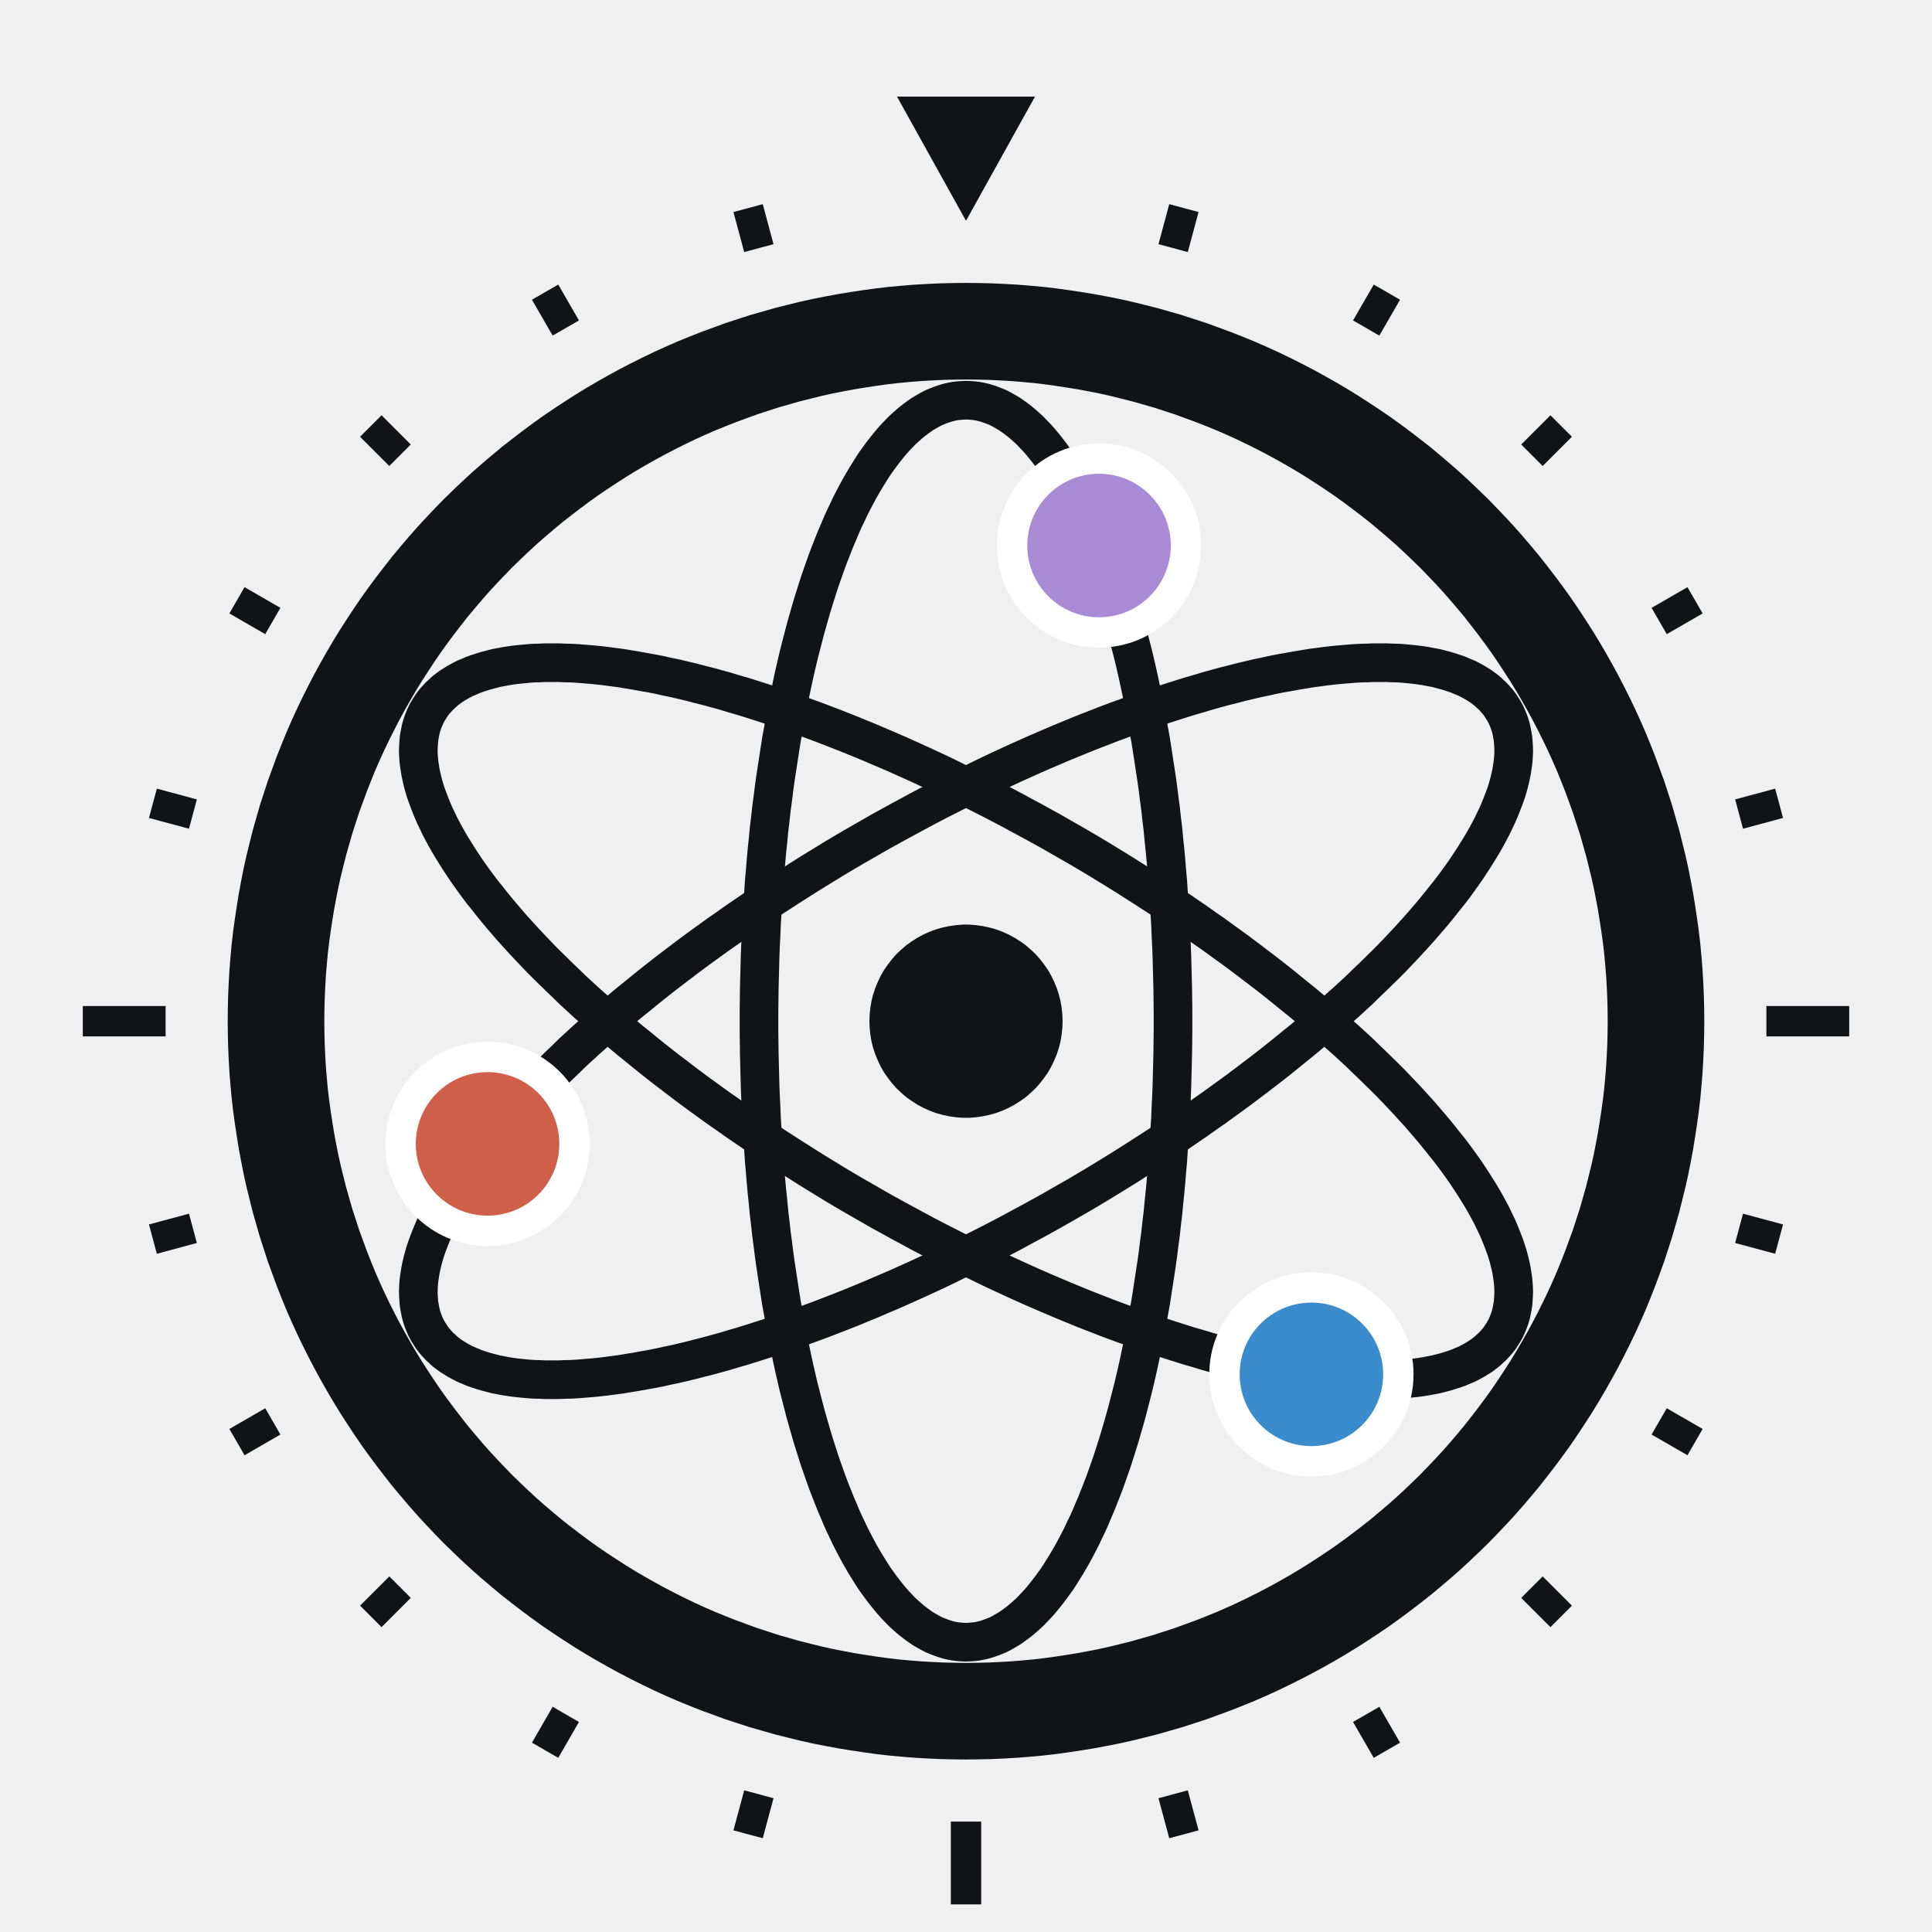
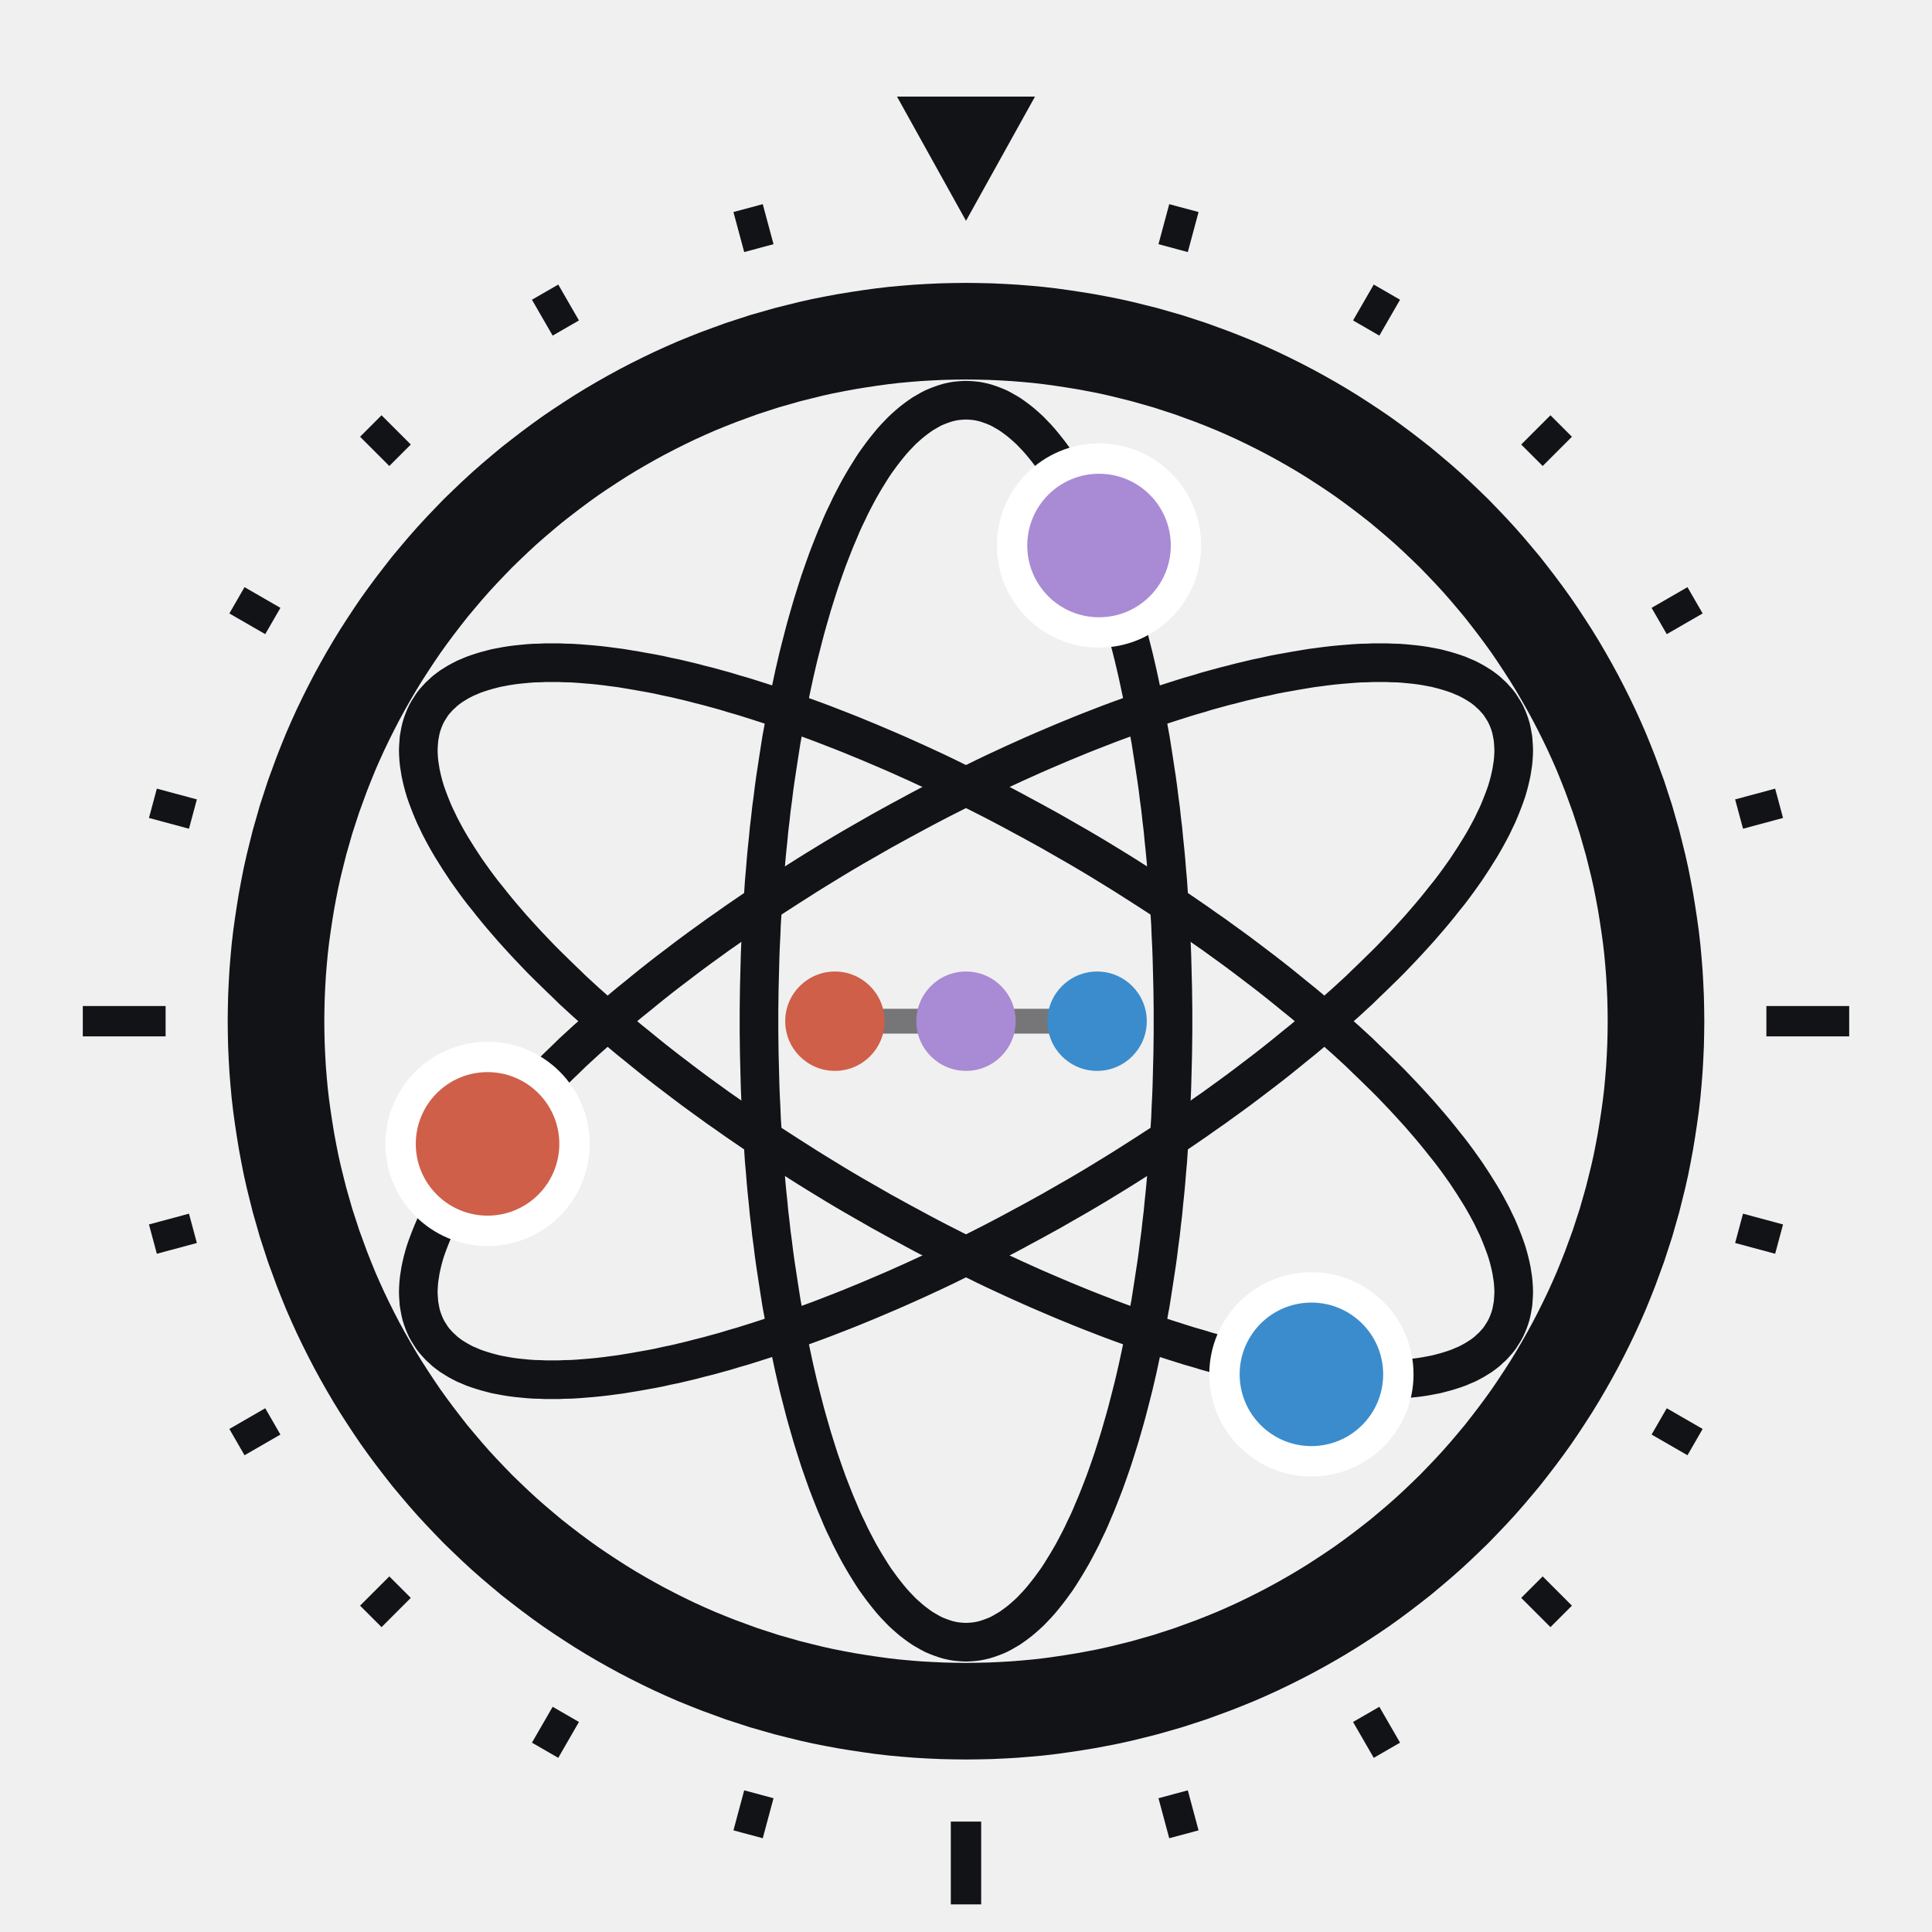
<svg xmlns="http://www.w3.org/2000/svg" viewBox="30 0 140 140" width="512" height="512">
-   <path d="M107.00 74.00L106.98 74.49L106.93 74.97L106.85 75.46L106.73 75.93L106.58 76.39L106.39 76.85L106.18 77.29L105.94 77.71L105.66 78.11L105.36 78.50L105.04 78.86L104.68 79.20L104.31 79.52L103.91 79.80L103.50 80.06L103.07 80.29L102.62 80.49L102.16 80.66L101.69 80.79L101.22 80.89L100.73 80.96L100.24 81.00L99.76 81.00L99.27 80.96L98.78 80.89L98.31 80.79L97.84 80.66L97.38 80.49L96.93 80.29L96.50 80.06L96.09 79.80L95.69 79.52L95.32 79.20L94.96 78.86L94.64 78.50L94.34 78.11L94.06 77.71L93.82 77.29L93.61 76.85L93.42 76.39L93.27 75.93L93.15 75.46L93.07 74.97L93.02 74.49L93.00 74.00L93.02 73.51L93.07 73.03L93.15 72.54L93.27 72.07L93.42 71.61L93.61 71.15L93.82 70.71L94.06 70.29L94.34 69.89L94.64 69.50L94.96 69.14L95.32 68.80L95.69 68.48L96.09 68.20L96.50 67.94L96.93 67.71L97.38 67.51L97.84 67.34L98.31 67.21L98.78 67.11L99.27 67.04L99.76 67.00L100.24 67.00L100.73 67.04L101.22 67.11L101.69 67.21L102.16 67.34L102.62 67.51L103.07 67.71L103.50 67.94L103.91 68.20L104.31 68.48L104.68 68.80L105.04 69.14L105.36 69.50L105.66 69.89L105.94 70.29L106.18 70.71L106.39 71.15L106.58 71.61L106.73 72.07L106.85 72.54L106.93 73.03L106.98 73.51Z" fill="#121316" fill-rule="evenodd" />
  <path d="M100 16L95 7H105Z" fill="#121316" fill-rule="evenodd" />
  <path d="M150.00 74.00L149.99 74.87L149.97 75.74L149.93 76.62L149.88 77.49L149.81 78.36L149.73 79.23L149.63 80.09L149.51 80.96L149.38 81.82L149.24 82.68L149.08 83.54L148.91 84.40L148.72 85.25L148.51 86.10L148.30 86.94L148.06 87.78L147.82 88.62L147.55 89.45L147.28 90.28L146.98 91.10L146.68 91.92L146.36 92.73L146.03 93.54L145.68 94.34L145.32 95.13L144.94 95.92L144.55 96.70L144.15 97.47L143.73 98.24L143.30 99.00L142.86 99.75L142.40 100.50L141.93 101.23L141.45 101.96L140.96 102.68L140.45 103.39L139.93 104.09L139.40 104.78L138.86 105.47L138.30 106.14L137.74 106.80L137.16 107.46L136.57 108.10L135.97 108.73L135.36 109.36L134.73 109.97L134.10 110.57L133.46 111.16L132.80 111.74L132.14 112.30L131.47 112.86L130.78 113.40L130.09 113.93L129.39 114.45L128.68 114.96L127.96 115.45L127.23 115.93L126.50 116.40L125.75 116.86L125.00 117.30L124.24 117.73L123.47 118.15L122.70 118.55L121.92 118.94L121.13 119.32L120.34 119.68L119.54 120.03L118.73 120.36L117.92 120.68L117.10 120.98L116.28 121.28L115.45 121.55L114.62 121.82L113.78 122.06L112.94 122.30L112.10 122.51L111.25 122.72L110.40 122.91L109.54 123.08L108.68 123.24L107.82 123.38L106.96 123.51L106.09 123.63L105.23 123.73L104.36 123.81L103.49 123.88L102.62 123.93L101.74 123.97L100.87 123.99L100.00 124.00L99.13 123.99L98.26 123.97L97.38 123.93L96.51 123.88L95.64 123.81L94.77 123.73L93.91 123.63L93.04 123.51L92.18 123.38L91.32 123.24L90.46 123.08L89.60 122.91L88.75 122.72L87.90 122.51L87.06 122.30L86.22 122.06L85.38 121.82L84.55 121.55L83.72 121.28L82.90 120.98L82.08 120.68L81.27 120.36L80.46 120.03L79.66 119.68L78.87 119.32L78.08 118.94L77.30 118.55L76.53 118.15L75.76 117.73L75.00 117.30L74.25 116.86L73.50 116.40L72.77 115.93L72.04 115.45L71.32 114.96L70.61 114.45L69.91 113.93L69.22 113.40L68.53 112.86L67.86 112.30L67.20 111.74L66.54 111.16L65.90 110.57L65.27 109.97L64.64 109.36L64.03 108.73L63.43 108.10L62.84 107.46L62.26 106.80L61.70 106.14L61.14 105.47L60.60 104.78L60.07 104.09L59.55 103.39L59.04 102.68L58.55 101.96L58.07 101.23L57.60 100.50L57.14 99.75L56.70 99.00L56.27 98.24L55.85 97.47L55.45 96.70L55.06 95.92L54.68 95.13L54.32 94.34L53.97 93.54L53.64 92.73L53.32 91.92L53.02 91.10L52.72 90.28L52.45 89.45L52.18 88.62L51.94 87.78L51.70 86.94L51.49 86.10L51.28 85.25L51.09 84.40L50.92 83.54L50.76 82.68L50.62 81.82L50.49 80.96L50.37 80.09L50.27 79.23L50.19 78.36L50.12 77.49L50.07 76.62L50.03 75.74L50.01 74.87L50.00 74.00L50.01 73.13L50.03 72.26L50.07 71.38L50.12 70.51L50.19 69.64L50.27 68.77L50.37 67.91L50.49 67.04L50.62 66.18L50.76 65.32L50.92 64.46L51.09 63.60L51.28 62.75L51.49 61.90L51.70 61.06L51.94 60.22L52.18 59.38L52.45 58.55L52.72 57.72L53.02 56.90L53.32 56.08L53.64 55.27L53.97 54.46L54.32 53.66L54.68 52.87L55.06 52.08L55.45 51.30L55.85 50.53L56.27 49.76L56.70 49.00L57.14 48.25L57.60 47.50L58.07 46.77L58.55 46.04L59.04 45.32L59.55 44.61L60.07 43.91L60.60 43.22L61.14 42.53L61.70 41.86L62.26 41.20L62.84 40.54L63.43 39.90L64.03 39.27L64.64 38.64L65.27 38.03L65.90 37.43L66.54 36.84L67.20 36.26L67.86 35.70L68.53 35.14L69.22 34.60L69.91 34.07L70.61 33.55L71.32 33.04L72.04 32.55L72.77 32.07L73.50 31.60L74.25 31.14L75.00 30.70L75.76 30.27L76.53 29.85L77.30 29.45L78.08 29.06L78.87 28.68L79.66 28.32L80.46 27.97L81.27 27.64L82.08 27.32L82.90 27.02L83.72 26.72L84.55 26.45L85.38 26.18L86.22 25.94L87.06 25.70L87.90 25.49L88.75 25.28L89.60 25.09L90.46 24.92L91.32 24.76L92.18 24.62L93.04 24.49L93.91 24.37L94.77 24.27L95.64 24.19L96.51 24.12L97.38 24.07L98.26 24.03L99.13 24.01L100.00 24.00L100.87 24.01L101.74 24.03L102.62 24.07L103.49 24.12L104.36 24.19L105.23 24.27L106.09 24.37L106.96 24.49L107.82 24.62L108.68 24.76L109.54 24.92L110.40 25.09L111.25 25.28L112.10 25.49L112.94 25.70L113.78 25.94L114.62 26.18L115.45 26.45L116.28 26.72L117.10 27.02L117.92 27.32L118.73 27.64L119.54 27.97L120.34 28.32L121.13 28.68L121.92 29.06L122.70 29.45L123.47 29.85L124.24 30.27L125.00 30.70L125.75 31.14L126.50 31.60L127.23 32.07L127.96 32.55L128.68 33.04L129.39 33.55L130.09 34.07L130.78 34.60L131.47 35.14L132.14 35.70L132.80 36.26L133.46 36.84L134.10 37.43L134.73 38.03L135.36 38.64L135.97 39.27L136.57 39.90L137.16 40.54L137.74 41.20L138.30 41.86L138.86 42.53L139.40 43.22L139.93 43.91L140.45 44.61L140.96 45.32L141.45 46.04L141.93 46.77L142.40 47.50L142.86 48.25L143.30 49.00L143.73 49.76L144.15 50.53L144.55 51.30L144.94 52.08L145.32 52.87L145.68 53.66L146.03 54.46L146.36 55.27L146.68 56.08L146.98 56.90L147.28 57.72L147.55 58.55L147.82 59.38L148.06 60.22L148.30 61.06L148.51 61.90L148.72 62.75L148.91 63.60L149.08 64.46L149.24 65.32L149.38 66.18L149.51 67.04L149.63 67.91L149.73 68.77L149.81 69.64L149.88 70.51L149.93 71.38L149.97 72.26L149.99 73.13Z" fill="none" stroke="#121316" stroke-width="7" stroke-linejoin="round" />
  <path d="M138.97 96.50L138.83 96.72L138.69 96.94L138.53 97.15L138.35 97.35L138.17 97.55L137.97 97.73L137.77 97.92L137.55 98.09L137.32 98.26L137.08 98.41L136.82 98.57L136.56 98.71L136.29 98.85L136.00 98.97L135.70 99.10L135.39 99.21L135.08 99.31L134.75 99.41L134.41 99.50L134.06 99.59L133.69 99.66L133.32 99.73L132.94 99.79L132.55 99.84L132.15 99.88L131.74 99.92L131.32 99.95L130.89 99.96L130.45 99.98L130.00 99.98L129.54 99.98L129.08 99.96L128.60 99.95L128.11 99.92L127.62 99.88L127.12 99.84L126.61 99.79L126.09 99.73L125.57 99.66L125.03 99.59L124.49 99.50L123.94 99.41L123.39 99.31L122.82 99.21L122.25 99.10L121.68 98.97L121.09 98.85L120.50 98.71L119.91 98.57L119.30 98.41L118.70 98.26L118.08 98.09L117.46 97.92L116.84 97.73L116.21 97.55L115.57 97.35L114.94 97.15L114.29 96.94L113.64 96.72L112.99 96.50L112.33 96.27L111.67 96.03L111.01 95.79L110.34 95.54L109.67 95.28L109.00 95.02L108.32 94.75L107.64 94.47L106.96 94.19L106.28 93.90L105.60 93.61L104.91 93.31L104.22 93.00L103.53 92.69L102.84 92.37L102.15 92.05L101.46 91.72L100.77 91.38L100.07 91.04L99.38 90.70L98.69 90.35L98.00 90.00L97.31 89.64L96.61 89.27L95.93 88.90L95.24 88.53L94.55 88.15L93.86 87.77L93.18 87.38L92.50 86.99L91.82 86.60L91.14 86.20L90.47 85.80L89.80 85.39L89.13 84.98L88.47 84.57L87.81 84.15L87.15 83.73L86.50 83.31L85.85 82.89L85.20 82.46L84.56 82.03L83.93 81.60L83.29 81.16L82.67 80.72L82.05 80.29L81.43 79.84L80.82 79.40L80.22 78.96L79.62 78.51L79.03 78.06L78.45 77.62L77.87 77.17L77.30 76.72L76.73 76.26L76.18 75.81L75.62 75.36L75.08 74.91L74.55 74.45L74.02 74.00L73.50 73.55L72.99 73.09L72.48 72.64L71.99 72.19L71.50 71.74L71.03 71.28L70.56 70.83L70.10 70.38L69.65 69.94L69.20 69.49L68.77 69.04L68.35 68.60L67.94 68.16L67.53 67.71L67.14 67.28L66.76 66.84L66.38 66.40L66.02 65.97L65.67 65.54L65.33 65.11L64.99 64.69L64.67 64.27L64.36 63.85L64.06 63.43L63.77 63.02L63.50 62.61L63.23 62.20L62.98 61.80L62.73 61.40L62.50 61.01L62.28 60.62L62.07 60.23L61.87 59.85L61.69 59.47L61.51 59.10L61.35 58.73L61.20 58.36L61.06 58.00L60.93 57.65L60.81 57.30L60.71 56.96L60.62 56.62L60.54 56.28L60.47 55.95L60.42 55.63L60.37 55.31L60.34 55.00L60.32 54.69L60.31 54.39L60.32 54.10L60.34 53.81L60.36 53.53L60.41 53.25L60.46 52.98L60.52 52.72L60.60 52.46L60.69 52.21L60.79 51.97L60.90 51.73L61.03 51.50L61.17 51.28L61.31 51.06L61.47 50.85L61.65 50.65L61.83 50.45L62.03 50.27L62.23 50.08L62.45 49.91L62.68 49.74L62.92 49.59L63.18 49.43L63.44 49.29L63.71 49.15L64.00 49.03L64.30 48.90L64.61 48.79L64.92 48.69L65.25 48.59L65.59 48.50L65.94 48.41L66.31 48.34L66.68 48.27L67.06 48.21L67.45 48.16L67.85 48.12L68.26 48.08L68.68 48.05L69.11 48.04L69.55 48.02L70.00 48.02L70.46 48.02L70.92 48.04L71.40 48.05L71.89 48.08L72.38 48.12L72.88 48.16L73.39 48.21L73.91 48.27L74.43 48.34L74.97 48.41L75.51 48.50L76.06 48.59L76.61 48.69L77.18 48.79L77.75 48.90L78.32 49.03L78.91 49.15L79.50 49.29L80.09 49.43L80.70 49.59L81.30 49.74L81.92 49.91L82.54 50.08L83.16 50.27L83.79 50.45L84.43 50.65L85.06 50.85L85.71 51.06L86.36 51.28L87.01 51.50L87.67 51.73L88.33 51.97L88.99 52.21L89.66 52.46L90.33 52.72L91.00 52.98L91.68 53.25L92.36 53.53L93.04 53.81L93.72 54.10L94.40 54.39L95.09 54.69L95.78 55.00L96.47 55.31L97.16 55.63L97.85 55.95L98.54 56.28L99.23 56.62L99.93 56.96L100.62 57.30L101.31 57.65L102.00 58.00L102.69 58.36L103.39 58.73L104.07 59.10L104.76 59.47L105.45 59.85L106.14 60.23L106.82 60.62L107.50 61.01L108.18 61.40L108.86 61.80L109.53 62.20L110.20 62.61L110.87 63.02L111.53 63.43L112.19 63.85L112.85 64.27L113.50 64.69L114.15 65.11L114.80 65.54L115.44 65.97L116.07 66.40L116.71 66.84L117.33 67.28L117.95 67.71L118.57 68.16L119.18 68.60L119.78 69.04L120.38 69.49L120.97 69.94L121.55 70.38L122.13 70.83L122.70 71.28L123.27 71.74L123.82 72.19L124.38 72.64L124.92 73.09L125.45 73.55L125.98 74.00L126.50 74.45L127.01 74.91L127.52 75.36L128.01 75.81L128.50 76.26L128.97 76.72L129.44 77.17L129.90 77.62L130.35 78.06L130.80 78.51L131.23 78.96L131.65 79.40L132.06 79.84L132.47 80.29L132.86 80.72L133.24 81.16L133.62 81.60L133.98 82.03L134.33 82.46L134.67 82.89L135.01 83.31L135.33 83.73L135.64 84.15L135.94 84.57L136.23 84.98L136.50 85.39L136.77 85.80L137.02 86.20L137.27 86.60L137.50 86.99L137.72 87.38L137.93 87.77L138.13 88.15L138.31 88.53L138.49 88.90L138.65 89.27L138.80 89.64L138.94 90.00L139.07 90.35L139.19 90.70L139.29 91.04L139.38 91.38L139.46 91.72L139.53 92.05L139.58 92.37L139.63 92.69L139.66 93.00L139.68 93.31L139.69 93.61L139.68 93.90L139.66 94.19L139.64 94.47L139.59 94.75L139.54 95.02L139.48 95.28L139.40 95.54L139.31 95.79L139.21 96.03L139.10 96.27Z" fill="none" stroke="#121316" stroke-width="2.8" stroke-linejoin="round" />
  <path d="M138.97 51.50L139.10 51.73L139.21 51.97L139.31 52.21L139.40 52.46L139.48 52.72L139.54 52.98L139.59 53.25L139.64 53.53L139.66 53.81L139.68 54.10L139.69 54.39L139.68 54.69L139.66 55.00L139.63 55.31L139.58 55.63L139.53 55.95L139.46 56.28L139.38 56.62L139.29 56.96L139.19 57.30L139.07 57.65L138.94 58.00L138.80 58.36L138.65 58.73L138.49 59.10L138.31 59.47L138.13 59.85L137.93 60.23L137.72 60.62L137.50 61.01L137.27 61.40L137.02 61.80L136.77 62.20L136.50 62.61L136.23 63.02L135.94 63.43L135.64 63.85L135.33 64.27L135.01 64.69L134.67 65.11L134.33 65.54L133.98 65.97L133.62 66.40L133.24 66.84L132.86 67.28L132.47 67.71L132.06 68.16L131.65 68.60L131.23 69.04L130.80 69.49L130.35 69.94L129.90 70.38L129.44 70.83L128.97 71.28L128.50 71.74L128.01 72.19L127.52 72.64L127.01 73.09L126.50 73.55L125.98 74.00L125.45 74.45L124.92 74.91L124.38 75.36L123.82 75.81L123.27 76.26L122.70 76.72L122.13 77.17L121.55 77.62L120.97 78.06L120.38 78.51L119.78 78.96L119.18 79.40L118.57 79.84L117.95 80.29L117.33 80.72L116.71 81.16L116.07 81.60L115.44 82.03L114.80 82.46L114.15 82.89L113.50 83.31L112.85 83.73L112.19 84.15L111.53 84.57L110.87 84.98L110.20 85.39L109.53 85.80L108.86 86.20L108.18 86.60L107.50 86.99L106.82 87.38L106.14 87.77L105.45 88.15L104.76 88.53L104.07 88.90L103.39 89.27L102.69 89.64L102.00 90.00L101.31 90.35L100.62 90.70L99.93 91.04L99.23 91.38L98.54 91.72L97.85 92.05L97.16 92.37L96.47 92.69L95.78 93.00L95.09 93.31L94.40 93.61L93.72 93.90L93.04 94.19L92.36 94.47L91.68 94.75L91.00 95.02L90.33 95.28L89.66 95.54L88.99 95.79L88.33 96.03L87.67 96.27L87.01 96.50L86.36 96.72L85.71 96.94L85.06 97.15L84.43 97.35L83.79 97.55L83.16 97.73L82.54 97.92L81.92 98.09L81.30 98.26L80.70 98.41L80.09 98.57L79.50 98.71L78.91 98.85L78.32 98.97L77.75 99.10L77.18 99.21L76.61 99.31L76.06 99.41L75.51 99.50L74.97 99.59L74.43 99.66L73.91 99.73L73.39 99.79L72.88 99.84L72.38 99.88L71.89 99.92L71.40 99.95L70.92 99.96L70.46 99.98L70.00 99.98L69.55 99.98L69.11 99.96L68.68 99.95L68.26 99.92L67.85 99.88L67.45 99.84L67.06 99.79L66.68 99.73L66.31 99.66L65.94 99.59L65.59 99.50L65.25 99.41L64.92 99.31L64.61 99.21L64.30 99.10L64.00 98.97L63.71 98.85L63.44 98.71L63.18 98.57L62.92 98.41L62.68 98.26L62.45 98.09L62.23 97.92L62.03 97.73L61.83 97.55L61.65 97.35L61.47 97.15L61.31 96.94L61.17 96.72L61.03 96.50L60.90 96.27L60.79 96.03L60.69 95.79L60.60 95.54L60.52 95.28L60.46 95.02L60.41 94.75L60.36 94.47L60.34 94.19L60.32 93.90L60.31 93.61L60.32 93.31L60.34 93.00L60.37 92.69L60.42 92.37L60.47 92.05L60.54 91.72L60.62 91.38L60.71 91.04L60.81 90.70L60.93 90.35L61.06 90.00L61.20 89.64L61.35 89.27L61.51 88.90L61.69 88.53L61.87 88.15L62.07 87.77L62.28 87.38L62.50 86.99L62.73 86.60L62.98 86.20L63.23 85.80L63.50 85.39L63.77 84.98L64.06 84.57L64.36 84.15L64.67 83.73L64.99 83.31L65.33 82.89L65.67 82.46L66.02 82.03L66.38 81.60L66.76 81.16L67.14 80.72L67.53 80.29L67.94 79.84L68.35 79.40L68.77 78.96L69.20 78.51L69.65 78.06L70.10 77.62L70.56 77.17L71.03 76.72L71.50 76.26L71.99 75.81L72.48 75.36L72.99 74.91L73.50 74.45L74.02 74.00L74.55 73.55L75.08 73.09L75.62 72.64L76.18 72.19L76.73 71.74L77.30 71.28L77.87 70.83L78.45 70.38L79.03 69.94L79.62 69.49L80.22 69.04L80.82 68.60L81.43 68.16L82.05 67.71L82.67 67.28L83.29 66.84L83.93 66.40L84.56 65.97L85.20 65.54L85.85 65.11L86.50 64.69L87.15 64.27L87.81 63.85L88.47 63.43L89.13 63.02L89.80 62.61L90.47 62.20L91.14 61.80L91.82 61.40L92.50 61.01L93.18 60.62L93.86 60.23L94.55 59.85L95.24 59.47L95.93 59.10L96.61 58.73L97.31 58.36L98.00 58.00L98.69 57.65L99.38 57.30L100.07 56.96L100.77 56.62L101.46 56.28L102.15 55.95L102.84 55.63L103.53 55.31L104.22 55.00L104.91 54.69L105.60 54.39L106.28 54.10L106.96 53.81L107.64 53.53L108.32 53.25L109.00 52.98L109.67 52.72L110.34 52.46L111.01 52.21L111.67 51.97L112.33 51.73L112.99 51.50L113.64 51.28L114.29 51.06L114.94 50.85L115.57 50.65L116.21 50.45L116.84 50.27L117.46 50.08L118.08 49.91L118.70 49.74L119.30 49.59L119.91 49.43L120.50 49.29L121.09 49.15L121.68 49.03L122.25 48.90L122.82 48.79L123.39 48.69L123.94 48.59L124.49 48.50L125.03 48.41L125.57 48.34L126.09 48.27L126.61 48.21L127.12 48.16L127.62 48.12L128.11 48.08L128.60 48.05L129.08 48.04L129.54 48.02L130.00 48.02L130.45 48.02L130.89 48.04L131.32 48.05L131.74 48.08L132.15 48.12L132.55 48.16L132.94 48.21L133.32 48.27L133.69 48.34L134.06 48.41L134.41 48.50L134.75 48.59L135.08 48.69L135.39 48.79L135.70 48.90L136.00 49.03L136.29 49.15L136.56 49.29L136.82 49.43L137.08 49.59L137.32 49.74L137.55 49.91L137.77 50.08L137.97 50.27L138.17 50.45L138.35 50.65L138.53 50.85L138.69 51.06L138.83 51.28Z" fill="none" stroke="#121316" stroke-width="2.8" stroke-linejoin="round" />
  <path d="M100.00 119.00L99.74 118.99L99.48 118.97L99.21 118.94L98.95 118.89L98.69 118.83L98.43 118.75L98.17 118.66L97.91 118.56L97.65 118.45L97.40 118.32L97.14 118.17L96.88 118.02L96.63 117.85L96.37 117.66L96.12 117.47L95.87 117.26L95.61 117.03L95.36 116.80L95.12 116.55L94.87 116.29L94.62 116.01L94.38 115.72L94.14 115.42L93.90 115.11L93.66 114.78L93.42 114.45L93.19 114.10L92.96 113.73L92.73 113.36L92.50 112.97L92.27 112.57L92.05 112.16L91.83 111.74L91.61 111.31L91.40 110.86L91.18 110.41L90.97 109.94L90.77 109.46L90.56 108.97L90.36 108.47L90.16 107.96L89.96 107.44L89.77 106.91L89.58 106.37L89.39 105.82L89.21 105.26L89.03 104.69L88.85 104.11L88.68 103.52L88.51 102.93L88.34 102.32L88.18 101.70L88.02 101.08L87.86 100.45L87.71 99.81L87.56 99.16L87.42 98.51L87.28 97.85L87.14 97.18L87.01 96.50L86.88 95.82L86.76 95.13L86.63 94.43L86.52 93.73L86.41 93.02L86.30 92.30L86.19 91.58L86.09 90.86L86.00 90.13L85.90 89.39L85.82 88.65L85.73 87.91L85.66 87.16L85.58 86.40L85.51 85.65L85.45 84.89L85.38 84.12L85.33 83.36L85.28 82.59L85.23 81.81L85.18 81.04L85.15 80.26L85.11 79.48L85.08 78.70L85.06 77.92L85.04 77.14L85.02 76.36L85.01 75.57L85.00 74.79L85.00 74.00L85.00 73.21L85.01 72.43L85.02 71.64L85.04 70.86L85.06 70.08L85.08 69.30L85.11 68.52L85.15 67.74L85.18 66.96L85.23 66.19L85.28 65.41L85.33 64.64L85.38 63.88L85.45 63.11L85.51 62.35L85.58 61.60L85.66 60.84L85.73 60.09L85.82 59.35L85.90 58.61L86.00 57.87L86.09 57.14L86.19 56.42L86.30 55.70L86.41 54.98L86.52 54.27L86.63 53.57L86.76 52.87L86.88 52.18L87.01 51.50L87.14 50.82L87.28 50.15L87.42 49.49L87.56 48.84L87.71 48.19L87.86 47.55L88.02 46.92L88.18 46.30L88.34 45.68L88.51 45.07L88.68 44.48L88.85 43.89L89.03 43.31L89.21 42.74L89.39 42.18L89.58 41.63L89.77 41.09L89.96 40.56L90.16 40.04L90.36 39.53L90.56 39.03L90.77 38.54L90.97 38.06L91.18 37.59L91.40 37.14L91.61 36.69L91.83 36.26L92.05 35.84L92.27 35.43L92.50 35.03L92.73 34.64L92.96 34.27L93.19 33.90L93.42 33.55L93.66 33.22L93.90 32.89L94.14 32.58L94.38 32.28L94.62 31.99L94.87 31.71L95.12 31.45L95.36 31.20L95.61 30.97L95.87 30.74L96.12 30.53L96.37 30.34L96.63 30.15L96.88 29.98L97.14 29.83L97.40 29.68L97.65 29.55L97.91 29.44L98.17 29.34L98.43 29.25L98.69 29.17L98.95 29.11L99.21 29.06L99.48 29.03L99.74 29.01L100.00 29.00L100.26 29.01L100.52 29.03L100.79 29.06L101.05 29.11L101.31 29.17L101.57 29.25L101.83 29.34L102.09 29.44L102.35 29.55L102.60 29.68L102.86 29.83L103.12 29.98L103.37 30.15L103.63 30.34L103.88 30.53L104.13 30.74L104.39 30.97L104.64 31.20L104.88 31.45L105.13 31.71L105.38 31.99L105.62 32.28L105.86 32.58L106.10 32.89L106.34 33.22L106.58 33.55L106.81 33.90L107.04 34.27L107.27 34.64L107.50 35.03L107.73 35.43L107.95 35.84L108.17 36.26L108.39 36.69L108.60 37.14L108.82 37.59L109.03 38.06L109.23 38.54L109.44 39.03L109.64 39.53L109.84 40.04L110.04 40.56L110.23 41.09L110.42 41.63L110.61 42.18L110.79 42.74L110.97 43.31L111.15 43.89L111.32 44.48L111.49 45.07L111.66 45.68L111.82 46.30L111.98 46.92L112.14 47.55L112.29 48.19L112.44 48.84L112.58 49.49L112.72 50.15L112.86 50.82L112.99 51.50L113.12 52.18L113.24 52.87L113.37 53.57L113.48 54.27L113.59 54.98L113.70 55.70L113.81 56.42L113.91 57.14L114.00 57.87L114.10 58.61L114.18 59.35L114.27 60.09L114.34 60.84L114.42 61.60L114.49 62.35L114.55 63.11L114.62 63.88L114.67 64.64L114.72 65.41L114.77 66.19L114.82 66.96L114.85 67.74L114.89 68.52L114.92 69.30L114.94 70.08L114.96 70.86L114.98 71.64L114.99 72.43L115.00 73.21L115.00 74.00L115.00 74.79L114.99 75.57L114.98 76.36L114.96 77.14L114.94 77.92L114.92 78.70L114.89 79.48L114.85 80.26L114.82 81.04L114.77 81.81L114.72 82.59L114.67 83.36L114.62 84.12L114.55 84.89L114.49 85.65L114.42 86.40L114.34 87.16L114.27 87.91L114.18 88.65L114.10 89.39L114.00 90.13L113.91 90.86L113.81 91.58L113.70 92.30L113.59 93.02L113.48 93.73L113.37 94.43L113.24 95.13L113.12 95.82L112.99 96.50L112.86 97.18L112.72 97.85L112.58 98.51L112.44 99.16L112.29 99.81L112.14 100.45L111.98 101.08L111.82 101.70L111.66 102.32L111.49 102.93L111.32 103.52L111.15 104.11L110.97 104.69L110.79 105.26L110.61 105.82L110.42 106.37L110.23 106.91L110.04 107.44L109.84 107.96L109.64 108.47L109.44 108.97L109.23 109.46L109.03 109.94L108.82 110.41L108.60 110.86L108.39 111.31L108.17 111.74L107.95 112.16L107.73 112.57L107.50 112.97L107.27 113.36L107.04 113.73L106.81 114.10L106.58 114.45L106.34 114.78L106.10 115.11L105.86 115.42L105.62 115.72L105.38 116.01L105.13 116.29L104.88 116.55L104.64 116.80L104.39 117.03L104.13 117.26L103.88 117.47L103.63 117.66L103.37 117.85L103.12 118.02L102.86 118.17L102.60 118.32L102.35 118.45L102.09 118.56L101.83 118.66L101.57 118.75L101.31 118.83L101.05 118.89L100.79 118.94L100.52 118.97L100.26 118.99Z" fill="none" stroke="#121316" stroke-width="2.8" stroke-linejoin="round" />
  <path d="M115.01 17.98L115.79 15.08M129.00 23.77L130.50 21.17M141.01 32.99L143.13 30.87M150.23 45.00L152.83 43.50M156.02 58.99L158.92 58.21M158.00 74.00L164.00 74.00M156.02 89.01L158.92 89.79M150.23 103.00L152.83 104.50M141.01 115.01L143.13 117.13M129.00 124.23L130.50 126.83M115.01 130.02L115.79 132.92M100.00 132.00L100.00 138.00M84.99 130.02L84.21 132.92M71.00 124.23L69.50 126.83M58.99 115.01L56.87 117.13M49.77 103.00L47.17 104.50M43.98 89.01L41.08 89.79M42.00 74.00L36.00 74.00M43.98 58.99L41.08 58.21M49.77 45.00L47.17 43.50M58.99 32.99L56.87 30.87M71.00 23.77L69.50 21.17M84.99 17.98L84.21 15.08" fill="none" stroke="#121316" stroke-width="2.2" stroke-linejoin="round" />
+   <path d="M90.5 74H109.5" stroke="#121316" stroke-width="1.8" opacity=".55" />
+   <circle cx="90.5" cy="74" r="3.6" fill="#cf5f49" />
+   <circle cx="100" cy="74" r="3.6" fill="#a98ad4" />
+   <circle cx="109.5" cy="74" r="3.6" fill="#3b8ccc" />
  <circle cx="109.64" cy="39.53" r="7.4" fill="#ffffff" />
  <circle cx="109.64" cy="39.53" r="5.2" fill="#a98ad4" />
  <circle cx="65.33" cy="82.89" r="7.4" fill="#ffffff" />
  <circle cx="65.33" cy="82.89" r="5.2" fill="#cf5f49" />
  <circle cx="125.03" cy="99.59" r="7.4" fill="#ffffff" />
  <circle cx="125.03" cy="99.59" r="5.2" fill="#3b8ccc" />
</svg>
